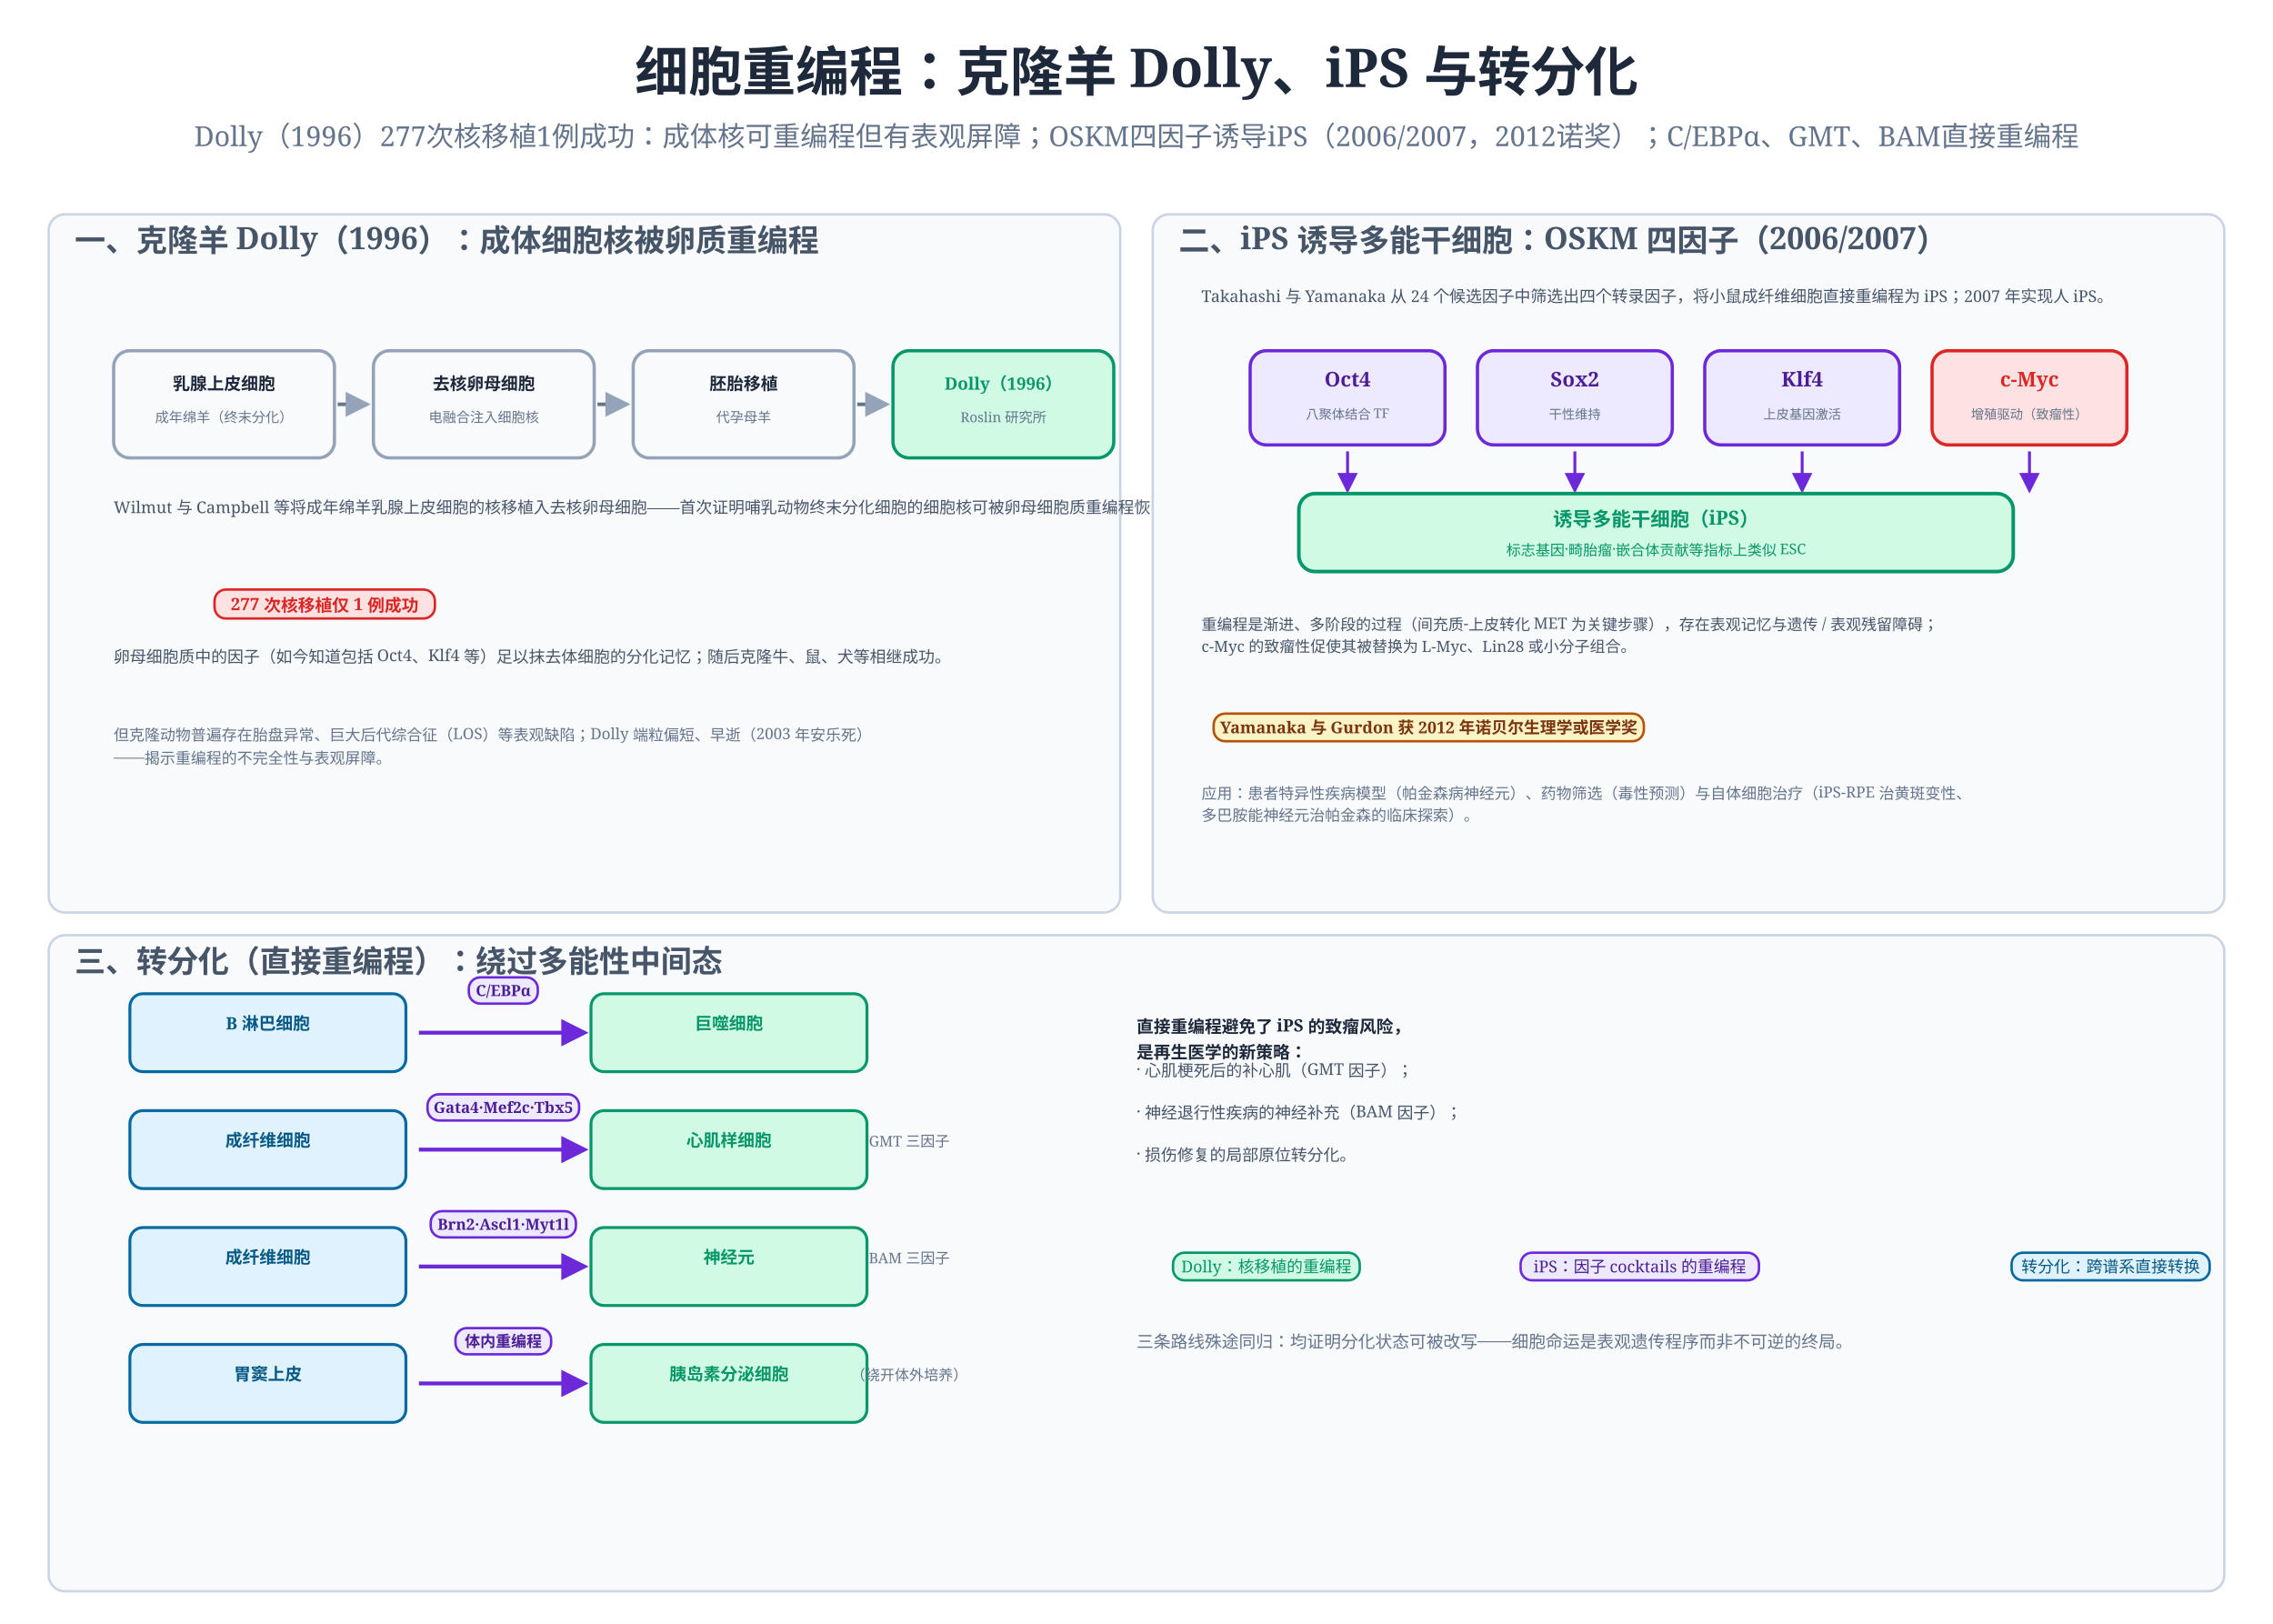
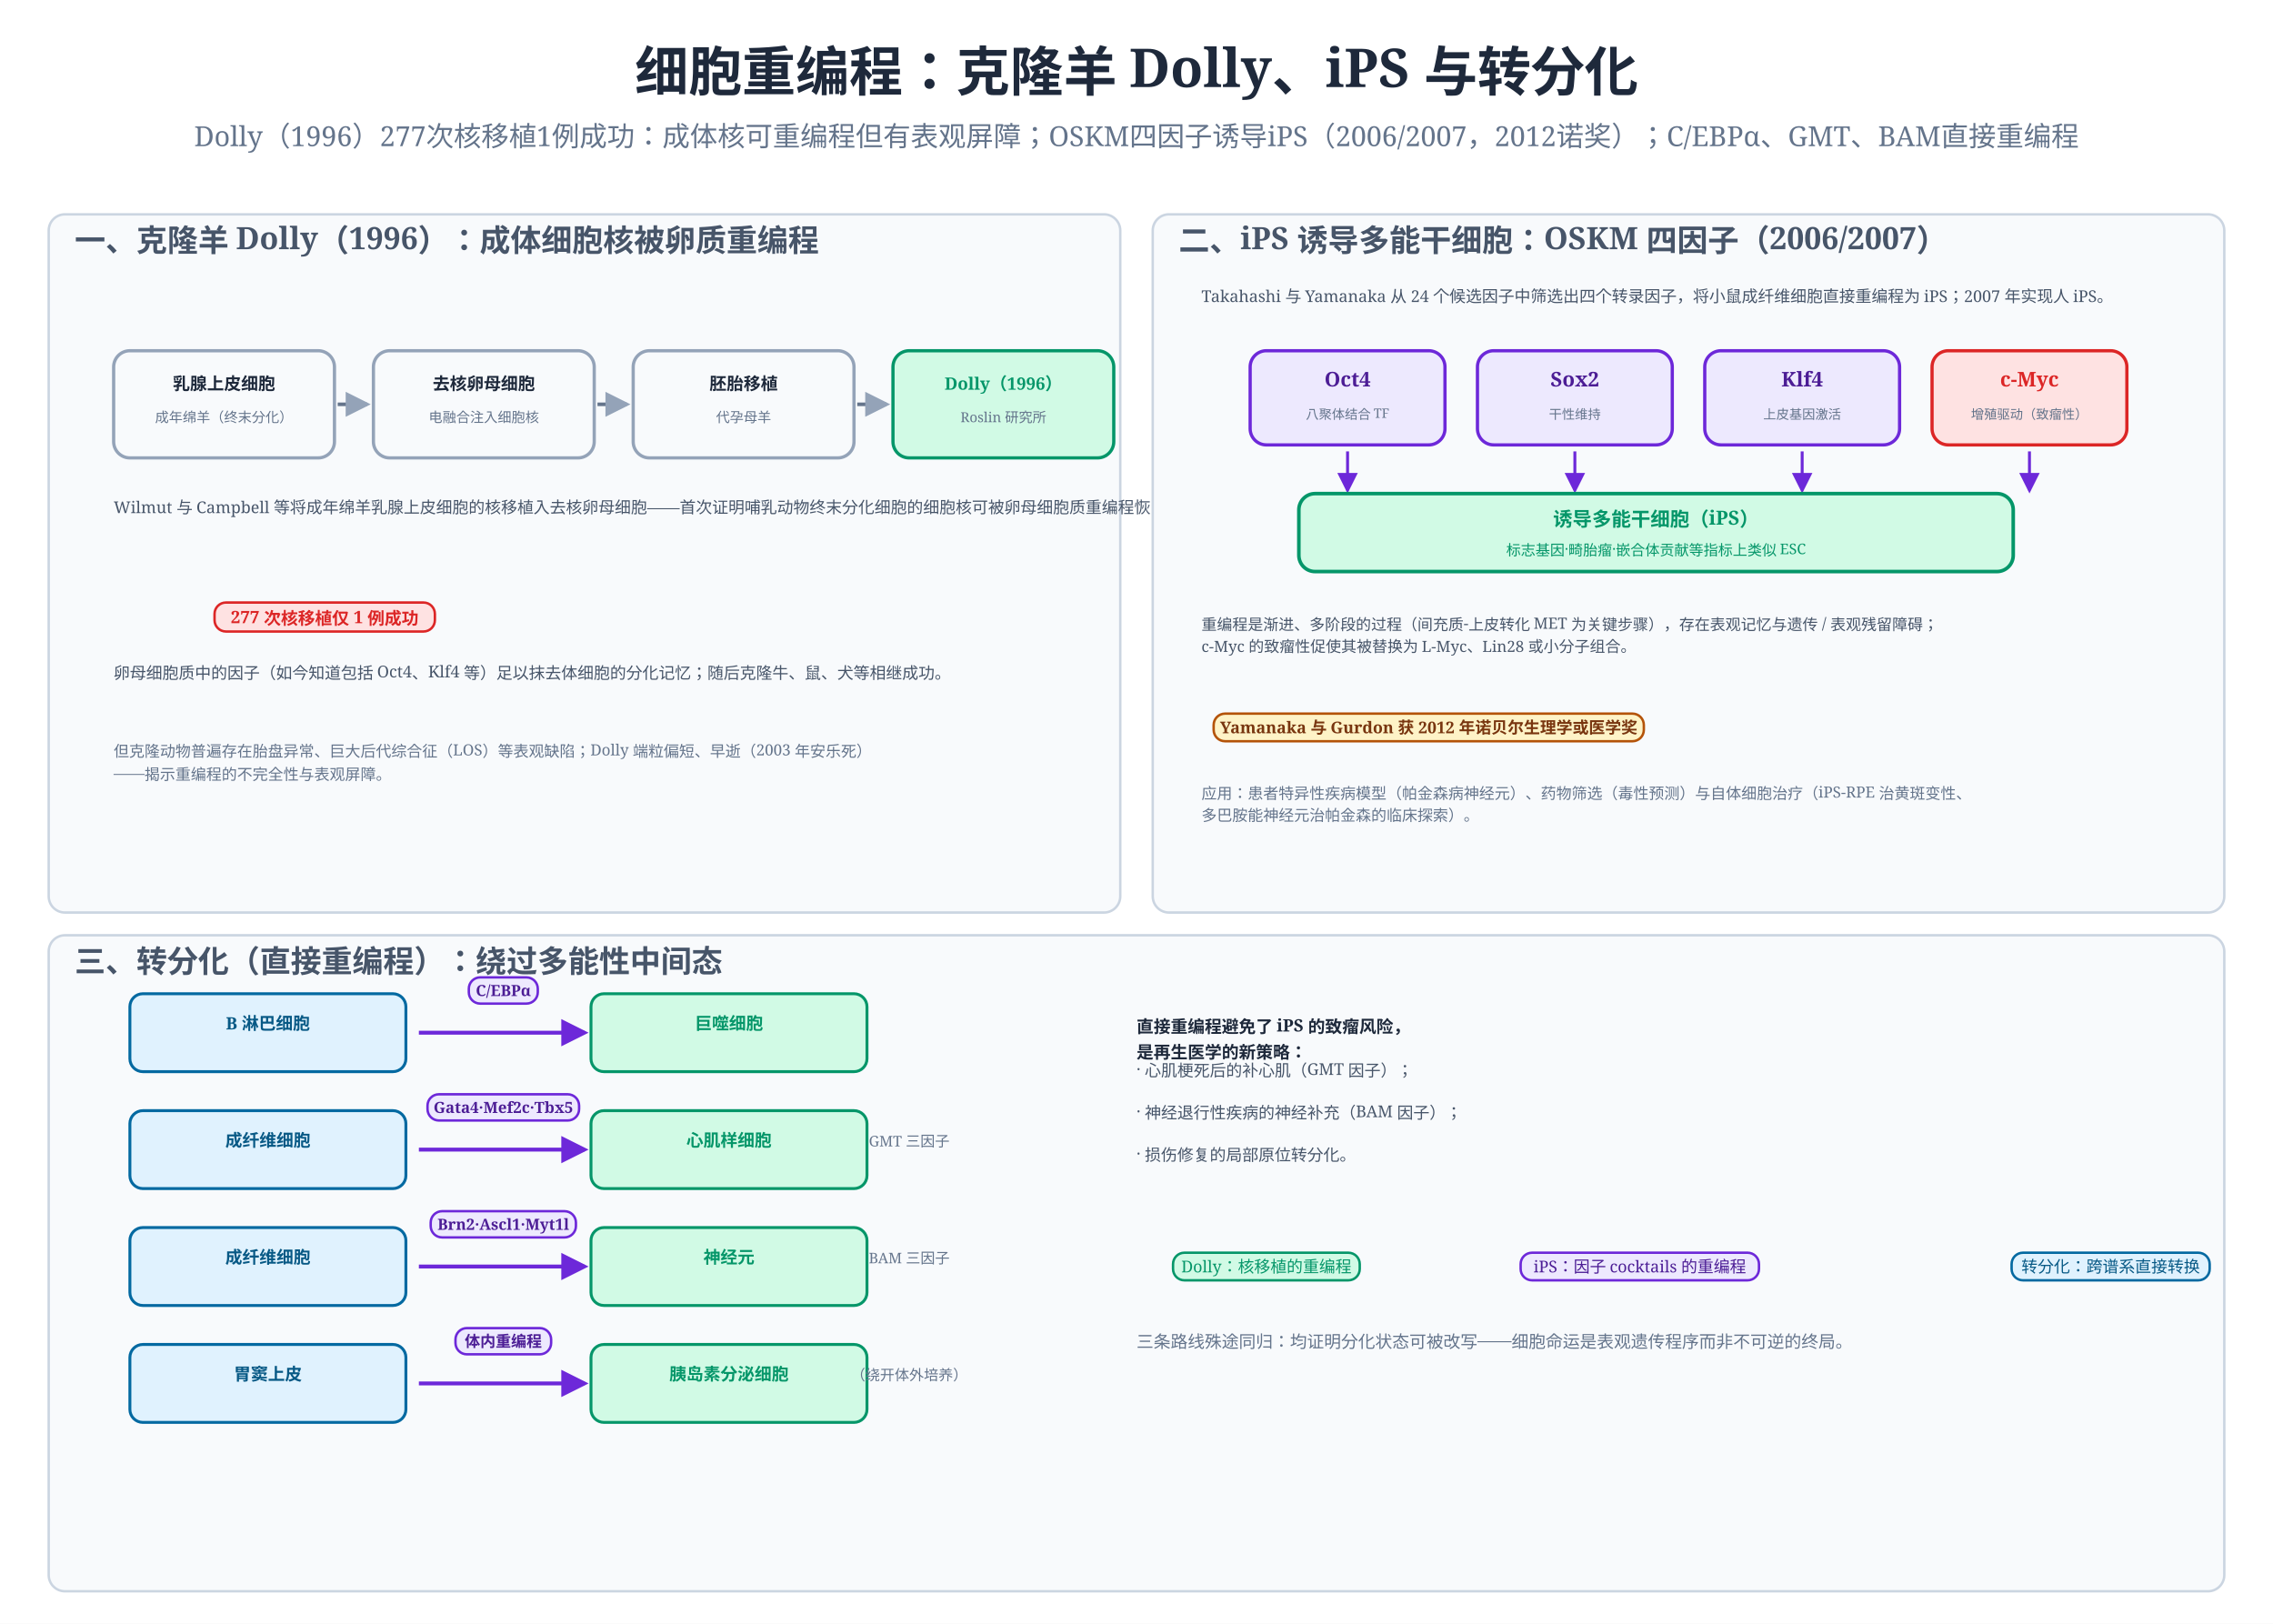
<svg xmlns="http://www.w3.org/2000/svg" width="1400" height="1000" viewBox="0 0 1400 1000" font-family="Noto Serif SC, LXGW WenKai, Songti SC, serif">
  <defs>
    <marker id="arr-ink" viewBox="0 0 10 10" refX="8.5" refY="5" markerWidth="7" markerHeight="7" orient="auto-start-reverse">
      <path d="M0,0 L10,5 L0,10 z" fill="#334155" />
    </marker>
    <marker id="arr-dna" viewBox="0 0 10 10" refX="8.5" refY="5" markerWidth="7" markerHeight="7" orient="auto-start-reverse">
      <path d="M0,0 L10,5 L0,10 z" fill="#0f766e" />
    </marker>
    <marker id="arr-rna" viewBox="0 0 10 10" refX="8.5" refY="5" markerWidth="7" markerHeight="7" orient="auto-start-reverse">
      <path d="M0,0 L10,5 L0,10 z" fill="#b45309" />
    </marker>
    <marker id="arr-pro" viewBox="0 0 10 10" refX="8.5" refY="5" markerWidth="7" markerHeight="7" orient="auto-start-reverse">
      <path d="M0,0 L10,5 L0,10 z" fill="#6d28d9" />
    </marker>
    <marker id="arr-enz" viewBox="0 0 10 10" refX="8.5" refY="5" markerWidth="7" markerHeight="7" orient="auto-start-reverse">
      <path d="M0,0 L10,5 L0,10 z" fill="#be185d" />
    </marker>
    <marker id="arr-acc" viewBox="0 0 10 10" refX="8.5" refY="5" markerWidth="7" markerHeight="7" orient="auto-start-reverse">
      <path d="M0,0 L10,5 L0,10 z" fill="#0369a1" />
    </marker>
    <marker id="arr-ok" viewBox="0 0 10 10" refX="8.5" refY="5" markerWidth="7" markerHeight="7" orient="auto-start-reverse">
      <path d="M0,0 L10,5 L0,10 z" fill="#059669" />
    </marker>
    <marker id="arr-warn" viewBox="0 0 10 10" refX="8.5" refY="5" markerWidth="7" markerHeight="7" orient="auto-start-reverse">
      <path d="M0,0 L10,5 L0,10 z" fill="#b45309" />
    </marker>
    <marker id="arr-bad" viewBox="0 0 10 10" refX="8.5" refY="5" markerWidth="7" markerHeight="7" orient="auto-start-reverse">
      <path d="M0,0 L10,5 L0,10 z" fill="#dc2626" />
    </marker>
    <marker id="arr-mute" viewBox="0 0 10 10" refX="8.5" refY="5" markerWidth="7" markerHeight="7" orient="auto-start-reverse">
      <path d="M0,0 L10,5 L0,10 z" fill="#94a3b8" />
    </marker>
  </defs>
  <rect x="0" y="0" width="1400" height="1000" fill="#ffffff" />
  <text x="700" y="56" text-anchor="middle" font-size="33" font-weight="700" fill="#1e293b">细胞重编程：克隆羊 Dolly、iPS 与转分化</text>
  <text x="700" y="90" text-anchor="middle" font-size="17" fill="#64748b">Dolly（1996）277次核移植1例成功：成体核可重编程但有表观屏障；OSKM四因子诱导iPS（2006/2007，2012诺奖）；C/EBPα、GMT、BAM直接重编程</text>
  <rect x="30" y="132" width="660" height="430" rx="10" fill="#f8fafc" stroke="#cbd5e1" stroke-width="1.5" />
  <text x="46" y="154.84" font-size="19" fill="#475569" font-weight="700">一、克隆羊 Dolly（1996）：成体细胞核被卵质重编程</text>
  <rect x="70" y="216" width="136" height="66" rx="10" fill="#f8fafc" stroke="#94a3b8" stroke-width="2" />
  <text x="138" y="240" font-size="10.5" fill="#1e293b" text-anchor="middle" font-weight="700">乳腺上皮细胞</text>
  <text x="138" y="260" font-size="8.5" fill="#64748b" text-anchor="middle">成年绵羊（终末分化）</text>
  <line x1="208" y1="249" x2="226" y2="249" stroke="#64748b" stroke-width="2.2" marker-end="url(#arr-mute)" />
  <rect x="230" y="216" width="136" height="66" rx="10" fill="#f8fafc" stroke="#94a3b8" stroke-width="2" />
  <text x="298" y="240" font-size="10.5" fill="#1e293b" text-anchor="middle" font-weight="700">去核卵母细胞</text>
  <text x="298" y="260" font-size="8.5" fill="#64748b" text-anchor="middle">电融合注入细胞核</text>
  <line x1="368" y1="249" x2="386" y2="249" stroke="#64748b" stroke-width="2.2" marker-end="url(#arr-mute)" />
  <rect x="390" y="216" width="136" height="66" rx="10" fill="#f8fafc" stroke="#94a3b8" stroke-width="2" />
  <text x="458" y="240" font-size="10.5" fill="#1e293b" text-anchor="middle" font-weight="700">胚胎移植</text>
  <text x="458" y="260" font-size="8.5" fill="#64748b" text-anchor="middle">代孕母羊</text>
  <line x1="528" y1="249" x2="546" y2="249" stroke="#64748b" stroke-width="2.2" marker-end="url(#arr-mute)" />
  <rect x="550" y="216" width="136" height="66" rx="10" fill="#d1fae5" stroke="#059669" stroke-width="2" />
  <text x="618" y="240" font-size="10.5" fill="#059669" text-anchor="middle" font-weight="700">Dolly（1996）</text>
  <text x="618" y="260" font-size="8.5" fill="#64748b" text-anchor="middle">Roslin 研究所</text>
  <text x="70" y="316" font-size="10" fill="#475569">Wilmut 与 Campbell 等将成年绵羊乳腺上皮细胞的核移植入去核卵母细胞——首次证明哺乳动物终末分化细胞的细胞核可被卵母细胞质重编程恢复全能性。</text>
-   <rect x="132.138" y="363.075" width="135.724" height="17.85" rx="7" fill="#fee2e2" stroke="#dc2626" stroke-width="1.5" />
-   <text x="200" y="375.78" font-size="10.5" fill="#dc2626" text-anchor="middle" font-weight="700">277 次核移植仅 1 例成功</text>
-   <text x="70" y="408" font-size="10" fill="#475569">卵母细胞质中的因子（如今知道包括 Oct4、Klf4 等）足以抹去体细胞的分化记忆；随后克隆牛、鼠、犬等相继成功。</text>
-   <text x="70" y="456" font-size="9.5" fill="#64748b">但克隆动物普遍存在胎盘异常、巨大后代综合征（LOS）等表观缺陷；Dolly 端粒偏短、早逝（2003 年安乐死）</text>
-   <text x="70" y="469.5" font-size="9.5" fill="#64748b">——揭示重编程的不完全性与表观屏障。</text>
+   <rect x="132.138" y="371.075" width="135.724" height="17.85" rx="7" fill="#fee2e2" stroke="#dc2626" stroke-width="1.5" />
+   <text x="200" y="383.78" font-size="10.5" fill="#dc2626" text-anchor="middle" font-weight="700">277 次核移植仅 1 例成功</text>
+   <text x="70" y="418" font-size="10" fill="#475569">卵母细胞质中的因子（如今知道包括 Oct4、Klf4 等）足以抹去体细胞的分化记忆；随后克隆牛、鼠、犬等相继成功。</text>
+   <text x="70" y="466" font-size="9.5" fill="#64748b">但克隆动物普遍存在胎盘异常、巨大后代综合征（LOS）等表观缺陷；Dolly 端粒偏短、早逝（2003 年安乐死）</text>
+   <text x="70" y="479.5" font-size="9.5" fill="#64748b">——揭示重编程的不完全性与表观屏障。</text>
  <rect x="710" y="132" width="660" height="430" rx="10" fill="#f8fafc" stroke="#cbd5e1" stroke-width="1.5" />
  <text x="726" y="154.84" font-size="19" fill="#475569" font-weight="700">二、iPS 诱导多能干细胞：OSKM 四因子（2006/2007）</text>
  <text x="740" y="186" font-size="10" fill="#475569">Takahashi 与 Yamanaka 从 24 个候选因子中筛选出四个转录因子，将小鼠成纤维细胞直接重编程为 iPS；2007 年实现人 iPS。</text>
  <rect x="770" y="216" width="120" height="58" rx="10" fill="#ede9fe" stroke="#6d28d9" stroke-width="2" />
  <text x="830" y="238" font-size="12.5" fill="#4c1d95" text-anchor="middle" font-weight="700">Oct4</text>
  <text x="830" y="258" font-size="8" fill="#64748b" text-anchor="middle">八聚体结合 TF</text>
  <line x1="830" y1="278" x2="830" y2="302" stroke="#6d28d9" stroke-width="1.8" marker-end="url(#arr-pro)" />
  <rect x="910" y="216" width="120" height="58" rx="10" fill="#ede9fe" stroke="#6d28d9" stroke-width="2" />
  <text x="970" y="238" font-size="12.5" fill="#4c1d95" text-anchor="middle" font-weight="700">Sox2</text>
  <text x="970" y="258" font-size="8" fill="#64748b" text-anchor="middle">干性维持</text>
  <line x1="970" y1="278" x2="970" y2="302" stroke="#6d28d9" stroke-width="1.8" marker-end="url(#arr-pro)" />
  <rect x="1050" y="216" width="120" height="58" rx="10" fill="#ede9fe" stroke="#6d28d9" stroke-width="2" />
  <text x="1110" y="238" font-size="12.5" fill="#4c1d95" text-anchor="middle" font-weight="700">Klf4</text>
  <text x="1110" y="258" font-size="8" fill="#64748b" text-anchor="middle">上皮基因激活</text>
  <line x1="1110" y1="278" x2="1110" y2="302" stroke="#6d28d9" stroke-width="1.8" marker-end="url(#arr-pro)" />
  <rect x="1190" y="216" width="120" height="58" rx="10" fill="#fee2e2" stroke="#dc2626" stroke-width="2" />
  <text x="1250" y="238" font-size="12.5" fill="#dc2626" text-anchor="middle" font-weight="700">c-Myc</text>
  <text x="1250" y="258" font-size="8" fill="#64748b" text-anchor="middle">增殖驱动（致瘤性）</text>
  <line x1="1250" y1="278" x2="1250" y2="302" stroke="#6d28d9" stroke-width="1.8" marker-end="url(#arr-pro)" />
  <rect x="800" y="304" width="440" height="48" rx="10" fill="#d1fae5" stroke="#059669" stroke-width="2.2" />
  <text x="1020" y="324" font-size="12" fill="#059669" text-anchor="middle" font-weight="700">诱导多能干细胞（iPS）</text>
  <text x="1020" y="342" font-size="9" fill="#059669" text-anchor="middle">标志基因·畸胎瘤·嵌合体贡献等指标上类似 ESC</text>
  <text x="740" y="388" font-size="9.5" fill="#475569">重编程是渐进、多阶段的过程（间充质-上皮转化 MET 为关键步骤），存在表观记忆与遗传 / 表观残留障碍；</text>
  <text x="740" y="401.5" font-size="9.5" fill="#475569">c-Myc 的致瘤性促使其被替换为 L-Myc、Lin28 或小分子组合。</text>
  <rect x="747.516" y="439.5" width="264.968" height="17" rx="7" fill="#fef3c7" stroke="#b45309" stroke-width="1.5" />
  <text x="880" y="451.6" font-size="10" fill="#78350f" text-anchor="middle" font-weight="700">Yamanaka 与 Gurdon 获 2012 年诺贝尔生理学或医学奖</text>
  <text x="740" y="492" font-size="9.5" fill="#64748b">应用：患者特异性疾病模型（帕金森病神经元）、药物筛选（毒性预测）与自体细胞治疗（iPS-RPE 治黄斑变性、</text>
  <text x="740" y="505.5" font-size="9.5" fill="#64748b">多巴胺能神经元治帕金森的临床探索）。</text>
  <rect x="30" y="576" width="1340" height="404" rx="10" fill="#f8fafc" stroke="#cbd5e1" stroke-width="1.5" />
  <text x="46" y="598.84" font-size="19" fill="#475569" font-weight="700">三、转分化（直接重编程）：绕过多能性中间态</text>
  <rect x="80" y="612" width="170" height="48" rx="8" fill="#e0f2fe" stroke="#0369a1" stroke-width="1.8" />
  <text x="165" y="634" font-size="10.5" fill="#075985" text-anchor="middle" font-weight="700">B 淋巴细胞</text>
  <line x1="258" y1="636" x2="360" y2="636" stroke="#6d28d9" stroke-width="2.4" marker-end="url(#arr-pro)" />
  <rect x="288.757" y="601.925" width="42.486" height="16.15" rx="7" fill="#ede9fe" stroke="#6d28d9" stroke-width="1.5" />
  <text x="310" y="613.42" font-size="9.5" fill="#4c1d95" text-anchor="middle" font-weight="700">C/EBPα</text>
  <rect x="364" y="612" width="170" height="48" rx="8" fill="#d1fae5" stroke="#059669" stroke-width="1.8" />
  <text x="449" y="634" font-size="10.5" fill="#059669" text-anchor="middle" font-weight="700">巨噬细胞</text>
  <rect x="80" y="684" width="170" height="48" rx="8" fill="#e0f2fe" stroke="#0369a1" stroke-width="1.8" />
  <text x="165" y="706" font-size="10.5" fill="#075985" text-anchor="middle" font-weight="700">成纤维细胞</text>
  <line x1="258" y1="708" x2="360" y2="708" stroke="#6d28d9" stroke-width="2.4" marker-end="url(#arr-pro)" />
  <rect x="263.316" y="673.925" width="93.368" height="16.15" rx="7" fill="#ede9fe" stroke="#6d28d9" stroke-width="1.5" />
  <text x="310" y="685.42" font-size="9.5" fill="#4c1d95" text-anchor="middle" font-weight="700">Gata4·Mef2c·Tbx5</text>
  <rect x="364" y="684" width="170" height="48" rx="8" fill="#d1fae5" stroke="#059669" stroke-width="1.8" />
  <text x="449" y="706" font-size="10.5" fill="#059669" text-anchor="middle" font-weight="700">心肌样细胞</text>
  <text x="560" y="706" font-size="9" fill="#64748b" text-anchor="middle">GMT 三因子</text>
  <rect x="80" y="756" width="170" height="48" rx="8" fill="#e0f2fe" stroke="#0369a1" stroke-width="1.8" />
  <text x="165" y="778" font-size="10.5" fill="#075985" text-anchor="middle" font-weight="700">成纤维细胞</text>
  <line x1="258" y1="780" x2="360" y2="780" stroke="#6d28d9" stroke-width="2.4" marker-end="url(#arr-pro)" />
  <rect x="265.273" y="745.925" width="89.454" height="16.15" rx="7" fill="#ede9fe" stroke="#6d28d9" stroke-width="1.5" />
  <text x="310" y="757.42" font-size="9.5" fill="#4c1d95" text-anchor="middle" font-weight="700">Brn2·Ascl1·Myt1l</text>
  <rect x="364" y="756" width="170" height="48" rx="8" fill="#d1fae5" stroke="#059669" stroke-width="1.8" />
  <text x="449" y="778" font-size="10.5" fill="#059669" text-anchor="middle" font-weight="700">神经元</text>
  <text x="560" y="778" font-size="9" fill="#64748b" text-anchor="middle">BAM 三因子</text>
  <rect x="80" y="828" width="170" height="48" rx="8" fill="#e0f2fe" stroke="#0369a1" stroke-width="1.8" />
  <text x="165" y="850" font-size="10.5" fill="#075985" text-anchor="middle" font-weight="700">胃窦上皮</text>
  <line x1="258" y1="852" x2="360" y2="852" stroke="#6d28d9" stroke-width="2.4" marker-end="url(#arr-pro)" />
  <rect x="280.538" y="817.925" width="58.925" height="16.15" rx="7" fill="#ede9fe" stroke="#6d28d9" stroke-width="1.5" />
  <text x="310" y="829.42" font-size="9.5" fill="#4c1d95" text-anchor="middle" font-weight="700">体内重编程</text>
  <rect x="364" y="828" width="170" height="48" rx="8" fill="#d1fae5" stroke="#059669" stroke-width="1.8" />
  <text x="449" y="850" font-size="10.5" fill="#059669" text-anchor="middle" font-weight="700">胰岛素分泌细胞</text>
  <text x="560" y="850" font-size="9" fill="#64748b" text-anchor="middle">（绕开体外培养）</text>
  <text x="700" y="636" font-size="10.5" fill="#1e293b" font-weight="700">直接重编程避免了 iPS 的致瘤风险，</text>
  <text x="700" y="651.75" font-size="10.5" fill="#1e293b" font-weight="700">是再生医学的新策略：</text>
  <text x="700" y="662" font-size="10" fill="#475569">· 心肌梗死后的补心肌（GMT 因子）；</text>
  <text x="700" y="688" font-size="10" fill="#475569">· 神经退行性疾病的神经补充（BAM 因子）；</text>
  <text x="700" y="714" font-size="10" fill="#475569">· 损伤修复的局部原位转分化。</text>
  <rect x="722.5" y="771.5" width="115" height="17" rx="7" fill="#d1fae5" stroke="#059669" stroke-width="1.5" />
  <text x="780" y="783.6" font-size="10" fill="#059669" text-anchor="middle">Dolly：核移植的重编程</text>
  <rect x="936.6" y="771.5" width="146.8" height="17" rx="7" fill="#ede9fe" stroke="#6d28d9" stroke-width="1.5" />
  <text x="1010" y="783.6" font-size="10" fill="#4c1d95" text-anchor="middle">iPS：因子 cocktails 的重编程</text>
  <rect x="1239" y="771.5" width="122" height="17" rx="7" fill="#e0f2fe" stroke="#0369a1" stroke-width="1.5" />
  <text x="1300" y="783.6" font-size="10" fill="#075985" text-anchor="middle">转分化：跨谱系直接转换</text>
  <text x="700" y="830" font-size="10.5" fill="#64748b">三条路线殊途同归：均证明分化状态可被改写——细胞命运是表观遗传程序而非不可逆的终局。</text>
</svg>
